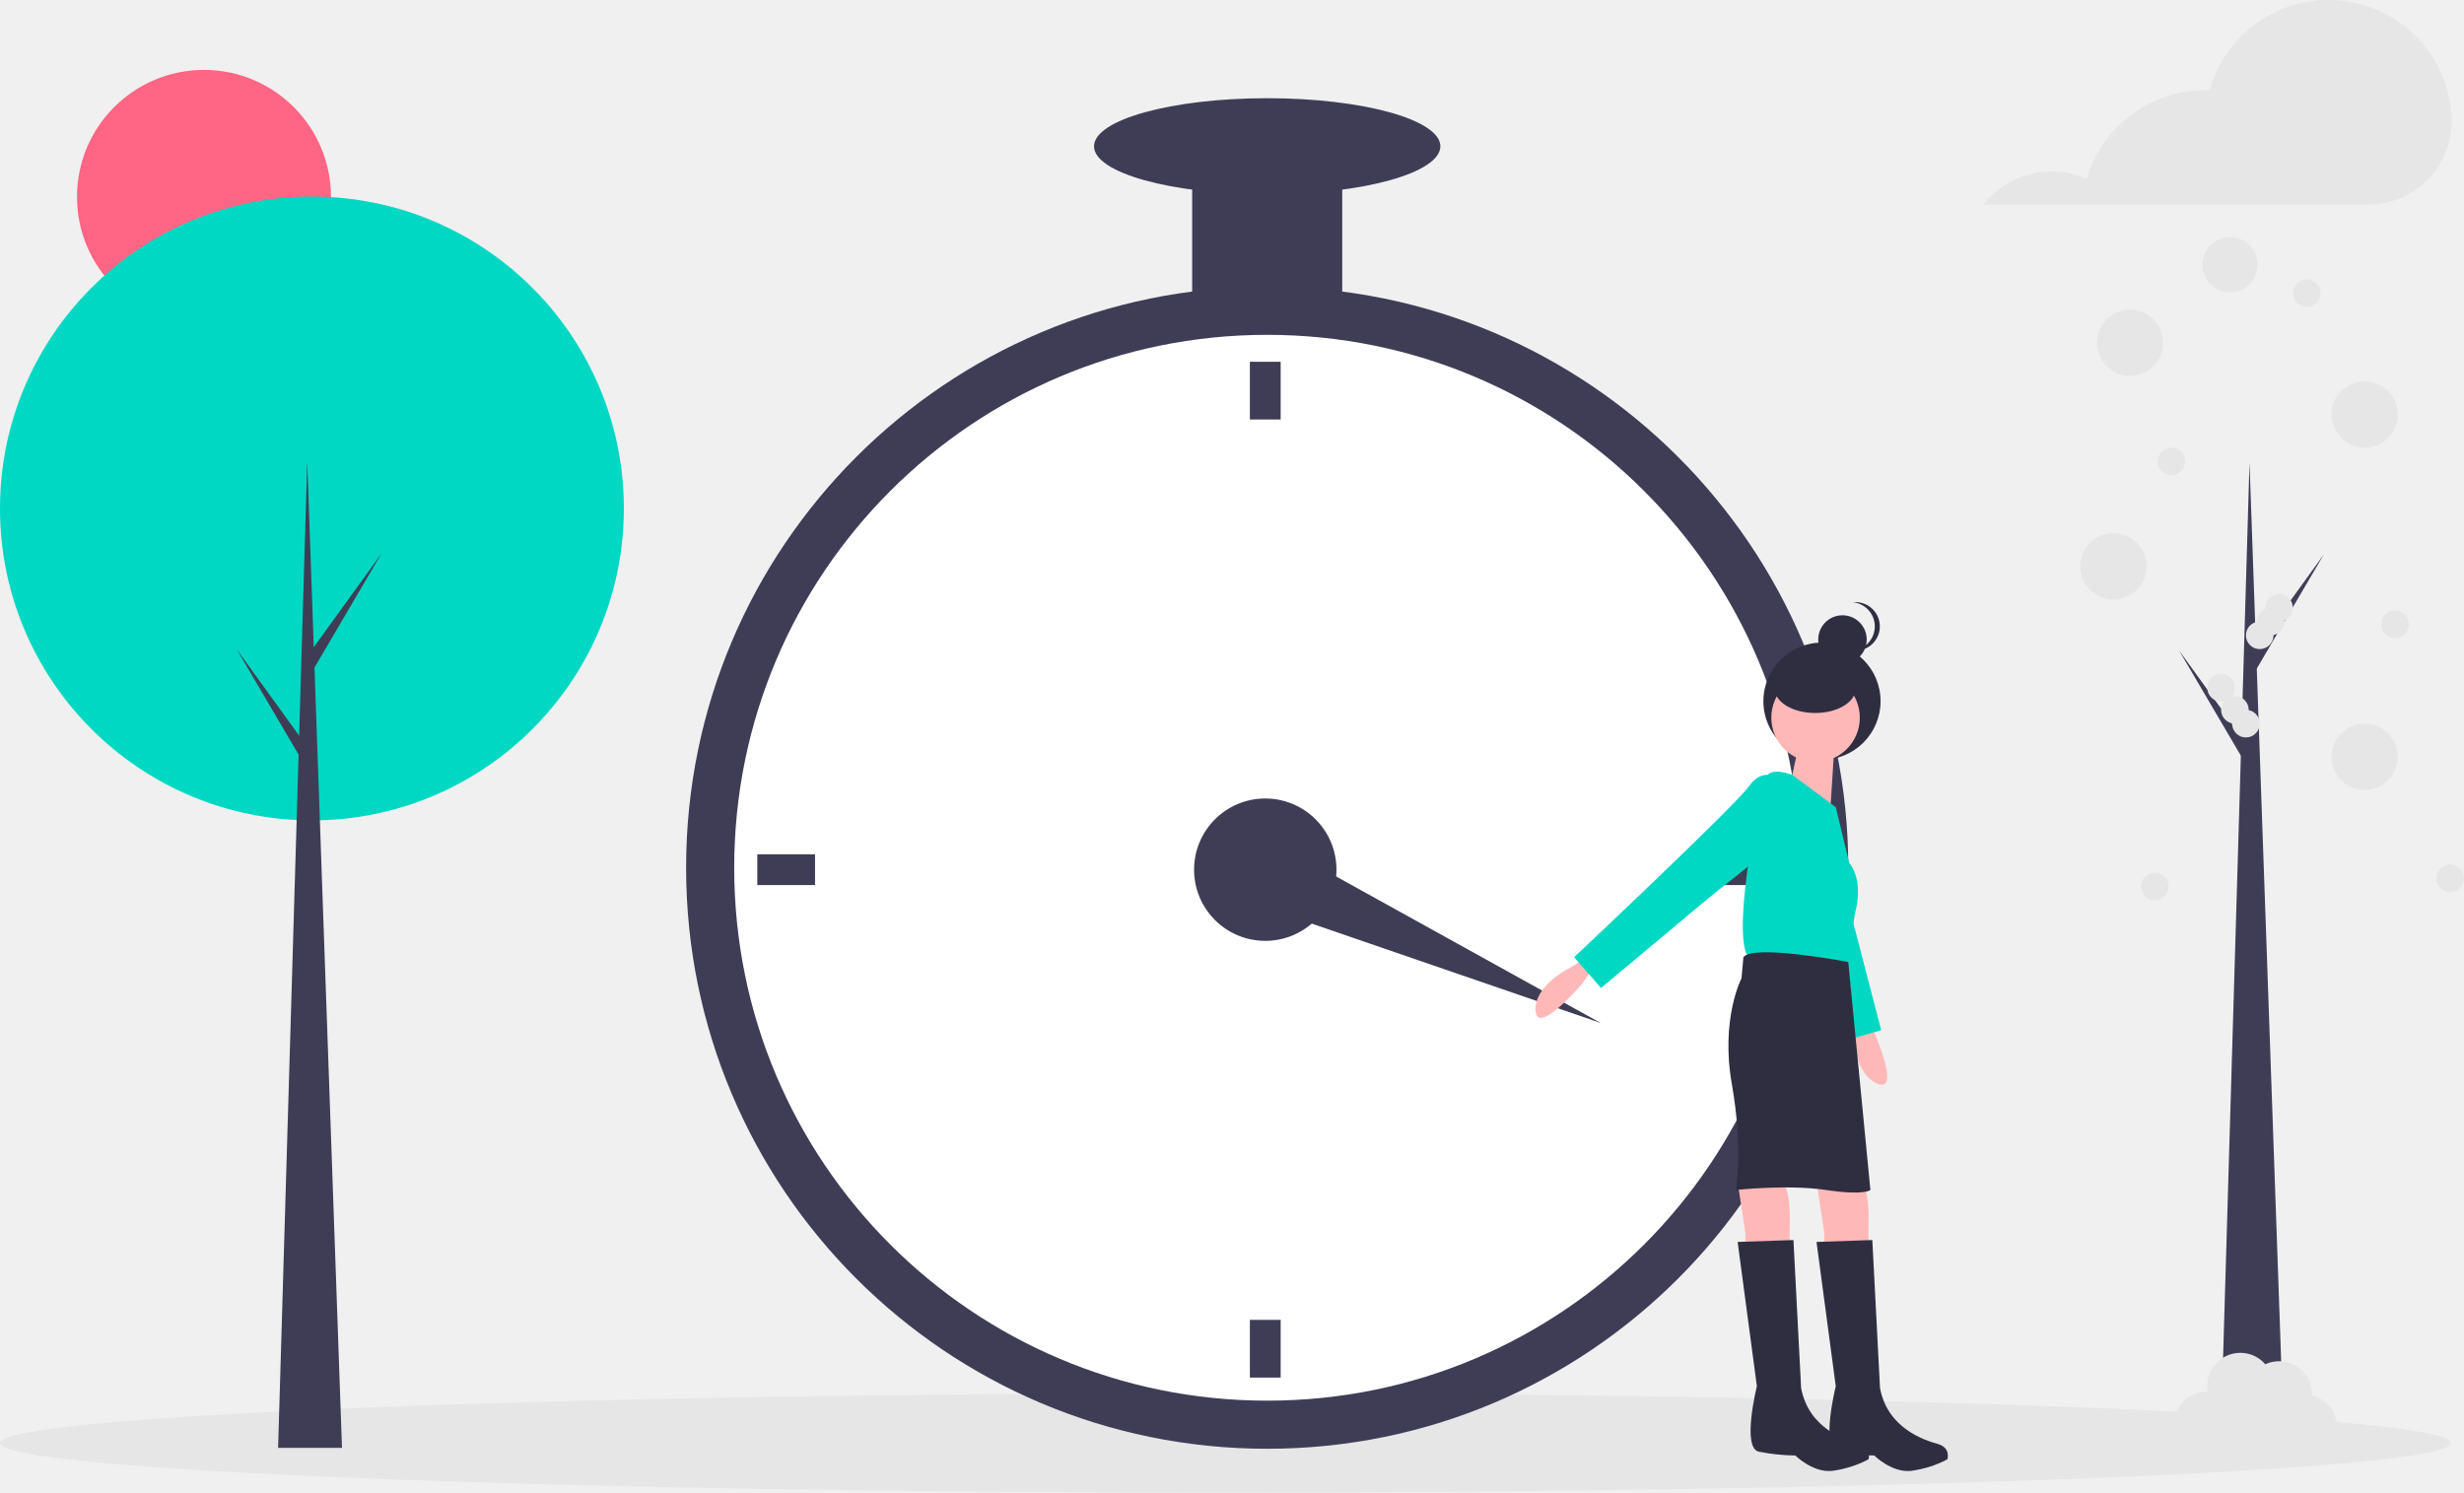
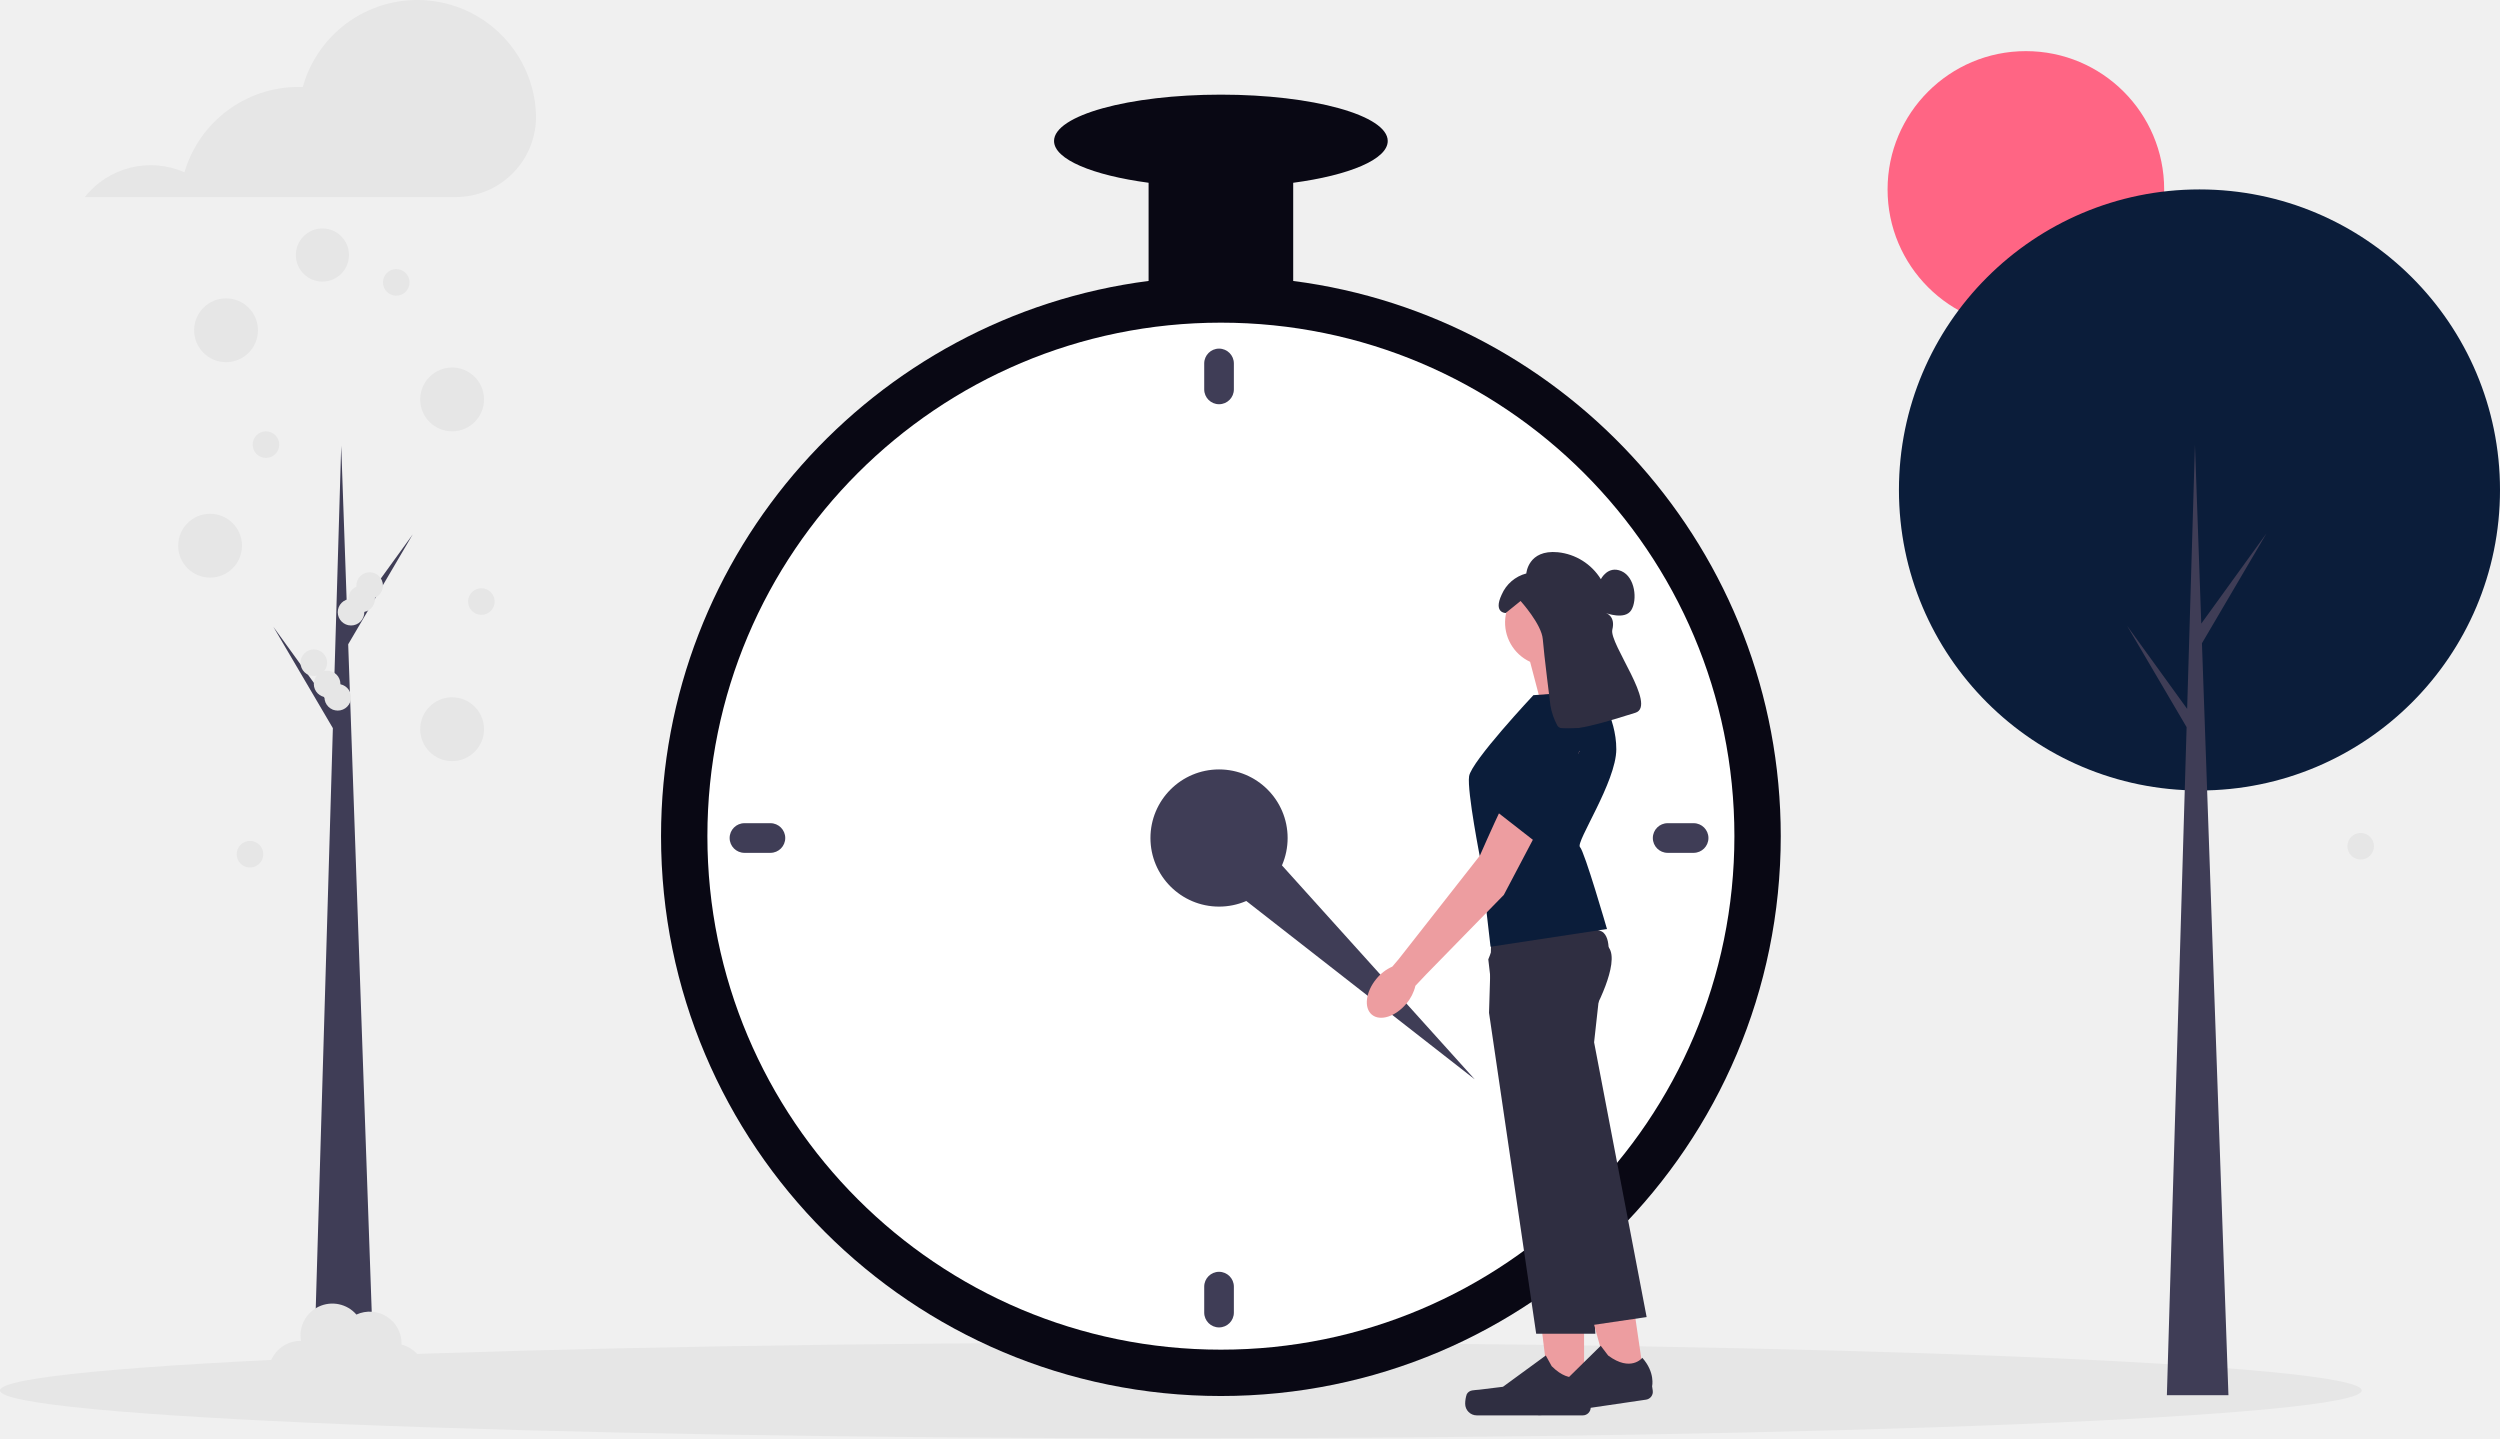
- <svg xmlns="http://www.w3.org/2000/svg" data-name="Layer 1" width="892.614" height="540.802" viewBox="0 0 892.614 540.802">
-   <circle cx="73.896" cy="71.33" r="46" fill="#ff6584" />
-   <ellipse cx="444.003" cy="522.802" rx="444.003" ry="18" fill="#e6e6e6" />
-   <circle cx="113" cy="184.219" r="113" fill="#00d8c3" />
-   <polygon points="123.892 524.581 100.747 524.581 111.298 167.201 123.892 524.581" fill="#3f3d56" />
-   <polygon points="113.34 234.933 138.187 200.557 113 243.442 110.277 238.677 113.34 234.933" fill="#3f3d56" />
-   <polygon points="110.617 269.65 85.771 235.274 110.958 278.159 113.681 273.394 110.617 269.65" fill="#3f3d56" />
-   <polygon points="827.505 524.957 804.361 524.957 814.912 167.577 827.505 524.957" fill="#3f3d56" />
-   <polygon points="816.954 235.309 841.801 200.933 816.614 243.818 813.891 239.053 816.954 235.309" fill="#3f3d56" />
-   <polygon points="814.231 270.026 789.385 235.65 814.572 278.535 817.295 273.77 814.231 270.026" fill="#3f3d56" />
-   <circle cx="459.056" cy="314.393" r="210.504" fill="#3f3d56" />
-   <circle cx="459.056" cy="314.393" r="193.078" fill="#fff" />
-   <circle cx="458.359" cy="315.09" r="25.79" fill="#3f3d56" />
-   <rect x="452.782" y="131.074" width="11.153" height="20.911" fill="#3f3d56" />
-   <rect x="452.782" y="478.196" width="11.153" height="20.911" fill="#3f3d56" />
-   <rect x="432.914" y="484.234" width="11.153" height="20.911" transform="translate(779.487 -123.4004) rotate(90)" fill="#3f3d56" />
-   <rect x="780.036" y="484.234" width="11.153" height="20.911" transform="translate(1126.609 -470.5222) rotate(90)" fill="#3f3d56" />
-   <polygon points="450.924 326.286 460.455 304.493 579.88 370.635 450.924 326.286" fill="#3f3d56" />
-   <rect x="431.871" y="53.006" width="54.368" height="62.733" fill="#3f3d56" />
-   <ellipse cx="459.056" cy="53.006" rx="62.733" ry="17.426" fill="#3f3d56" />
-   <path d="M730.198,531.283l-3.485,4.879s-16.032,18.82-16.729,9.758,11.85-15.335,11.85-15.335l6.97-4.182Z" transform="translate(-153.693 -179.599)" fill="#ffb8b8" />
-   <path d="M829.418,547.745l2.918,5.238s10.148,22.544,1.66,19.296-8.788-17.272-8.788-17.272l-.797-8.09Z" transform="translate(-153.693 -179.599)" fill="#ffb8b8" />
-   <circle cx="660.033" cy="254.042" r="21.224" fill="#2f2e41" />
-   <path d="M811.751,607.957l2.788,18.123V631.656h16.032V624.686s.697-12.547-2.091-16.032S811.751,607.957,811.751,607.957Z" transform="translate(-153.693 -179.599)" fill="#ffb8b8" />
-   <path d="M783.173,607.957l2.788,18.123V631.656h16.032V624.686s.697-12.547-2.091-16.032S783.173,607.957,783.173,607.957Z" transform="translate(-153.693 -179.599)" fill="#ffb8b8" />
-   <path d="M793.961,462.384s-6.166,3.25-1.955,10.643,28.922,83.877,28.922,83.877l14.256-4.047-12.572-48.371-7.199-30.402Z" transform="translate(-153.693 -179.599)" fill="#00d8c3" />
-   <circle cx="657.71" cy="260.025" r="16.032" fill="#ffb8b8" />
-   <path d="M818.722,442.063l-2.091,32.76L801.993,464.368s4.879-19.517,3.485-20.911Z" transform="translate(-153.693 -179.599)" fill="#ffb8b8" />
-   <path d="M818.722,472.036l-15.769-11.677s-7.233-2.961-9.324.525-12.547,55.066-6.97,64.824c0,0,29.972,6.273,36.246,2.788l2.788-18.123s3.485-11.153-2.091-18.123Z" transform="translate(-153.693 -179.599)" fill="#00d8c3" />
-   <path d="M797.811,461.58s-5.576-4.182-10.455,2.788-63.43,62.036-63.43,62.036l9.758,11.153,38.337-32.063,24.396-19.517Z" transform="translate(-153.693 -179.599)" fill="#00d8c3" />
-   <path d="M823.252,528.147s-34.503-6.622-37.988-1.743l-.697,7.667s-7.667,14.638-3.485,38.337,1.394,38.337,1.394,38.337,18.82-2.091,32.76,0,16.032,0,16.032,0Z" transform="translate(-153.693 -179.599)" fill="#2f2e41" />
-   <path d="M831.965,628.868l-20.214.697,6.97,52.277s-5.576,22.305.697,23.699a70.713,70.713,0,0,0,13.244,1.394s6.273,6.273,13.244,5.576a39.034,39.034,0,0,0,13.244-4.182s1.394-4.182-3.485-5.576-18.123-5.576-20.911-20.214Z" transform="translate(-153.693 -179.599)" fill="#2f2e41" />
-   <path d="M803.387,628.868l-20.214.697,6.97,52.277s-5.576,22.305.697,23.699a70.713,70.713,0,0,0,13.244,1.394s6.273,6.273,13.244,5.576a39.034,39.034,0,0,0,13.244-4.182s1.394-4.182-3.485-5.576S808.963,697.177,806.175,682.539Z" transform="translate(-153.693 -179.599)" fill="#2f2e41" />
-   <circle cx="667.458" cy="231.704" r="8.782" fill="#2f2e41" />
-   <path d="M832.861,406.546a8.783,8.783,0,0,0-7.868-8.735,8.881,8.881,0,0,1,.915-.047,8.782,8.782,0,0,1,0,17.565,8.881,8.881,0,0,1-.915-.047A8.783,8.783,0,0,0,832.861,406.546Z" transform="translate(-153.693 -179.599)" fill="#2f2e41" />
-   <ellipse cx="657.565" cy="249.542" rx="14.637" ry="8.782" fill="#2f2e41" />
-   <path d="M1041.813,221.75a44.677,44.677,0,0,0-87.657-9.419c-.541-.019-1.082-.041-1.628-.041a44.688,44.688,0,0,0-42.867,32.089,31.574,31.574,0,0,0-37.465,9.319h139.362a30.22,30.22,0,0,0,30.286-31.289Q1041.831,222.08,1041.813,221.75Z" transform="translate(-153.693 -179.599)" fill="#e6e6e6" />
-   <circle cx="771.614" cy="124.178" r="12" fill="#e6e6e6" />
-   <circle cx="807.847" cy="95.886" r="9.992" fill="#e6e6e6" />
-   <circle cx="856.614" cy="150.178" r="12" fill="#e6e6e6" />
-   <circle cx="765.614" cy="205.178" r="12" fill="#e6e6e6" />
-   <circle cx="856.614" cy="274.178" r="12" fill="#e6e6e6" />
-   <path d="M991.287,685.165c.004-.13.02-.257.02-.388a11.982,11.982,0,0,0-16.987-10.905,11.968,11.968,0,0,0-20.832,9.914c-.061-.001-.12-.009-.181-.009a12,12,0,1,0,7.334,21.483,11.994,11.994,0,0,0,20.622,1.217,11.99,11.99,0,1,0,10.024-21.312Z" transform="translate(-153.693 -179.599)" fill="#e6e6e6" />
-   <circle cx="867.614" cy="226.178" r="5" fill="#e6e6e6" />
-   <circle cx="835.614" cy="106.178" r="5" fill="#e6e6e6" />
-   <circle cx="818.614" cy="230.178" r="5" fill="#e6e6e6" />
-   <circle cx="822.614" cy="225.178" r="5" fill="#e6e6e6" />
-   <circle cx="825.614" cy="220.178" r="5" fill="#e6e6e6" />
-   <circle cx="813.614" cy="262.178" r="5" fill="#e6e6e6" />
-   <circle cx="887.614" cy="318.178" r="5" fill="#e6e6e6" />
-   <circle cx="780.614" cy="321.178" r="5" fill="#e6e6e6" />
-   <circle cx="786.614" cy="167.178" r="5" fill="#e6e6e6" />
-   <circle cx="809.614" cy="257.178" r="5" fill="#e6e6e6" />
-   <circle cx="804.614" cy="249.178" r="5" fill="#e6e6e6" />
+ <svg xmlns="http://www.w3.org/2000/svg" width="960" height="552.313" viewBox="0 0 960 552.313" role="img" artist="Katerina Limpitsouni" source="https://undraw.co/">
+   <g transform="translate(-513.693 -269.597)">
+     <ellipse cx="453.45" cy="18.383" rx="453.45" ry="18.383" transform="translate(513.693 785.144)" fill="#e6e6e6" />
+     <g transform="translate(1238.521 289.23)">
+       <circle cx="53.106" cy="53.106" r="53.106" transform="translate(0)" fill="#ff6584" />
+       <circle cx="115.404" cy="115.404" r="115.404" transform="translate(4.364 53.106)" fill="#0B1D3A" />
+       <path d="M15.295,364.981l7.576-256.522L0,69.521l23.078,31.928L26.075,0,28.5,68.705l25.037-34.64L28.761,76.241,38.935,364.981Z" transform="translate(91.959 151.132)" fill="#3f3d56" />
+     </g>
+     <path d="M0,284.745C0,175.422,81.6,85.156,187.221,71.539v-37.7c-21.482-2.874-36.307-8.979-36.307-16.047C150.914,7.968,179.6,0,214.981,0S279.05,7.968,279.05,17.8c0,7.066-14.821,13.171-36.3,16.046v37.7C348.363,85.155,429.97,175.422,429.97,284.745c0,118.732-96.255,214.982-214.983,214.982S0,403.476,0,284.745Z" transform="translate(767.532 305.939)" fill="#090814" />
+     <circle cx="197.186" cy="197.186" r="197.186" transform="translate(785.331 393.498)" fill="#fff" />
+     <circle cx="26.339" cy="26.339" r="26.339" transform="translate(955.465 565.057)" fill="#3f3d56" />
+     <path d="M5.695,0A5.7,5.7,0,0,1,11.39,5.695v9.966a5.695,5.695,0,0,1-11.39,0V5.695A5.7,5.7,0,0,1,5.695,0Z" transform="translate(976.11 403.465)" fill="#3f3d56" />
+     <path d="M5.695,0A5.7,5.7,0,0,1,11.39,5.695v9.966a5.695,5.695,0,0,1-11.39,0V5.695A5.7,5.7,0,0,1,5.695,0Z" transform="translate(976.11 757.971)" fill="#3f3d56" />
+     <path d="M5.695,0A5.7,5.7,0,0,1,11.39,5.695v9.966a5.695,5.695,0,0,1-11.39,0V5.695A5.7,5.7,0,0,1,5.695,0Z" transform="translate(815.229 585.701) rotate(90)" fill="#3f3d56" />
+     <path d="M5.695,0A5.7,5.7,0,0,1,11.39,5.695v9.966a5.695,5.695,0,0,1-11.39,0V5.695A5.7,5.7,0,0,1,5.695,0Z" transform="translate(1169.736 585.701) rotate(90)" fill="#3f3d56" />
+     <path d="M0,22.257,9.734,0,131.7,67.549Z" transform="translate(977.458 577.315) rotate(19)" fill="#3f3d56" />
+     <circle cx="5.106" cy="5.106" r="5.106" transform="translate(1415.086 589.443)" fill="#e6e6e6" />
+     <g transform="translate(546.255 269.597)">
+       <path d="M15.295,364.987,22.867,108.46,0,69.521,23.073,101.45,26.069,0,28.49,68.71,53.529,34.068,28.755,76.252,38.931,364.987Z" transform="translate(72.392 171.146)" fill="#3f3d56" />
+       <path d="M1045.422,222.647a45.627,45.627,0,0,0-89.522-9.62c-.553-.02-1.105-.042-1.663-.042a45.636,45.636,0,0,0-43.776,32.764,32.246,32.246,0,0,0-38.265,9.525h142.327a30.863,30.863,0,0,0,30.931-31.954Q1045.44,222.984,1045.422,222.647Z" transform="translate(-872.196 -179.594)" fill="#e6e6e6" />
+       <circle cx="12.255" cy="12.255" r="12.255" transform="translate(41.985 114.569)" fill="#e6e6e6" />
+       <circle cx="10.204" cy="10.204" r="10.204" transform="translate(81.041 87.726)" fill="#e6e6e6" />
+       <circle cx="12.255" cy="12.255" r="12.255" transform="translate(128.794 141.122)" fill="#e6e6e6" />
+       <circle cx="12.255" cy="12.255" r="12.255" transform="translate(35.858 197.293)" fill="#e6e6e6" />
+       <circle cx="12.255" cy="12.255" r="12.255" transform="translate(128.794 267.761)" fill="#e6e6e6" />
+       <path d="M992.351,685.493c0-.133.02-.263.02-.4a12.237,12.237,0,0,0-17.349-11.137,12.223,12.223,0,0,0-21.275,10.125c-.062,0-.123-.009-.185-.009a12.255,12.255,0,1,0,7.49,21.94,12.249,12.249,0,0,0,21.06,1.243,12.245,12.245,0,1,0,10.238-21.766Z" transform="translate(-870.726 -169.165)" fill="#e6e6e6" />
+       <circle cx="5.106" cy="5.106" r="5.106" transform="translate(147.177 225.888)" fill="#e6e6e6" />
+       <circle cx="5.106" cy="5.106" r="5.106" transform="translate(114.496 103.335)" fill="#e6e6e6" />
+       <circle cx="5.106" cy="5.106" r="5.106" transform="translate(97.134 229.974)" fill="#e6e6e6" />
+       <circle cx="5.106" cy="5.106" r="5.106" transform="translate(101.219 224.867)" fill="#e6e6e6" />
+       <circle cx="5.106" cy="5.106" r="5.106" transform="translate(104.283 219.761)" fill="#e6e6e6" />
+       <circle cx="5.106" cy="5.106" r="5.106" transform="translate(92.028 262.654)" fill="#e6e6e6" />
+       <circle cx="5.106" cy="5.106" r="5.106" transform="translate(58.326 322.91)" fill="#e6e6e6" />
+       <circle cx="5.106" cy="5.106" r="5.106" transform="translate(64.453 165.633)" fill="#e6e6e6" />
+       <circle cx="5.106" cy="5.106" r="5.106" transform="translate(87.943 257.548)" fill="#e6e6e6" />
+       <circle cx="5.106" cy="5.106" r="5.106" transform="translate(82.836 249.378)" fill="#e6e6e6" />
+     </g>
+     <g transform="translate(1038.552 481.564)">
+       <path d="M0,4.291S6.354,15.938,6.764,23.749A16.628,16.628,0,1,0,26.809,19L21.823,0Z" transform="translate(89.512 61.179) rotate(180)" fill="#ed9da0" />
+       <g transform="translate(37.769 272.973)">
+         <path d="M84.913,448.6H71.771L65.52,397.914h19.4Z" transform="translate(-39.264 -397.914)" fill="#ed9da0" />
+         <path d="M62.309,457.655h0a11.284,11.284,0,0,0-.625,3.715h0a4.46,4.46,0,0,0,4.46,4.46h40.7a3.043,3.043,0,0,0,3.043-3.043v-1.694s2.013-5.092-2.132-11.369c0,0-5.152,4.915-12.849-2.783l-2.27-4.112L76.2,454.845l-9.108,1.121c-1.993.245-3.759-.038-4.784,1.688Z" transform="translate(-61.684 -407.263)" fill="#2f2e41" />
+       </g>
+       <path d="M52.121,268.946,70.229,392.171H92.948l-3.021-70.34-1.59-36.985,4.611-17.6a78.627,78.627,0,0,0,3.873-8.657c2-5.353,3.573-11.77,1.232-14.813-.861-1.122-3.1-1.952-6.143-2.571a63.575,63.575,0,0,0-6.36-.905C72.115,238.966,53,239.8,53,239.8l-.486,16.032-.269,8.952-.128,4.165Z" transform="translate(-5.192 -91.977)" fill="#2f2e41" />
+       <g transform="translate(61.782 267.487)">
+         <path d="M62.849,441.136l-13,1.91L36.29,393.806l19.189-2.82Z" transform="translate(-18.064 -390.986)" fill="#ed9da0" />
+         <path d="M32.37,457.2h0a11.283,11.283,0,0,0-.078,3.766h0a4.46,4.46,0,0,0,5.062,3.764l40.264-5.92a3.043,3.043,0,0,0,2.568-3.453l-.246-1.676s1.251-5.331-3.763-10.938c0,0-4.382,5.612-13.117-.884l-2.844-3.738L45.706,452.4l-8.848,2.434c-1.936.533-3.725.509-4.488,2.366h0Z" transform="translate(-32.173 -400.797)" fill="#2f2e41" />
+       </g>
+       <path d="M35.181,247.592l2.484,21.39,13.545,45.074,22.3,74.207,22.475-3.3L75.81,279.448l2-18.092s.65-1.8,1.4-4.431c1.48-5.209,3.336-13.691,1.294-18.018a5.058,5.058,0,0,0-1.05-1.512c-.8-.779-2.436-1.252-4.623-1.5-9.142-1.033-27.968,1.922-36.346,3.373l-3.3,8.327Z" transform="translate(11.464 -91.173)" fill="#2f2e41" />
+       <path d="M74.666,122.158s-23.832,25.4-24.684,31.124,4.431,32.449,4.431,32.449l3.8,33.018,44.718-6.8s-8.586-29.693-10.375-31.482,13.952-25.042,13.952-37.563-7.513-22.538-7.513-22.538l-24.326,1.789Z" transform="translate(-10.707 -67.172)" fill="#0B1D3A" />
+       <path d="M57.7,112.078s-2.488-19.689-2.929-25.414S46.246,72,46.246,72l-5.726,4.624s-4.845,0-1.541-7.047a14.2,14.2,0,0,1,9.469-8.148s.661-9.249,12.112-8.148a22.05,22.05,0,0,1,16.516,10.35S79.743,58.238,85,60.548s6.166,11.066,3.744,14.975-9.754,1.1-9.754,1.1,3.809,1.1,2.487,6.386,17.4,29.288,8.808,31.931-27.747,9.029-29.949,4.845a25.038,25.038,0,0,1-2.643-7.707Z" transform="translate(12.798 -53.189)" fill="#2f2e41" />
+       <path d="M69.7,249.309c-3.174-2.636-2.389-8.817,1.754-13.8a16.227,16.227,0,0,1,6.087-4.656l2.419-2.839,31.2-39.778s17.135-39.454,22.254-43.744a12.158,12.158,0,0,1,11.2-2.13l4.782,5.815-29.03,55.13L90.449,233.931l-4.039,4.282a16.226,16.226,0,0,1-3.46,6.838c-4.143,4.988-10.074,6.894-13.248,4.258Z" transform="translate(-67.753 -71.636)" fill="#ed9da0" />
+       <path d="M99.526,138.639s-7.639,39.642-16.332,45.486L65.872,170.618s-1.516-.065,1.305-3.252,2.1-10.03,2.1-10.03-1.269,1.643,1.493-.638.191-17.961.191-17.961l28.566-.1Z" transform="translate(-16.062 -70.975)" fill="#0B1D3A" />
+     </g>
+   </g>
</svg>
